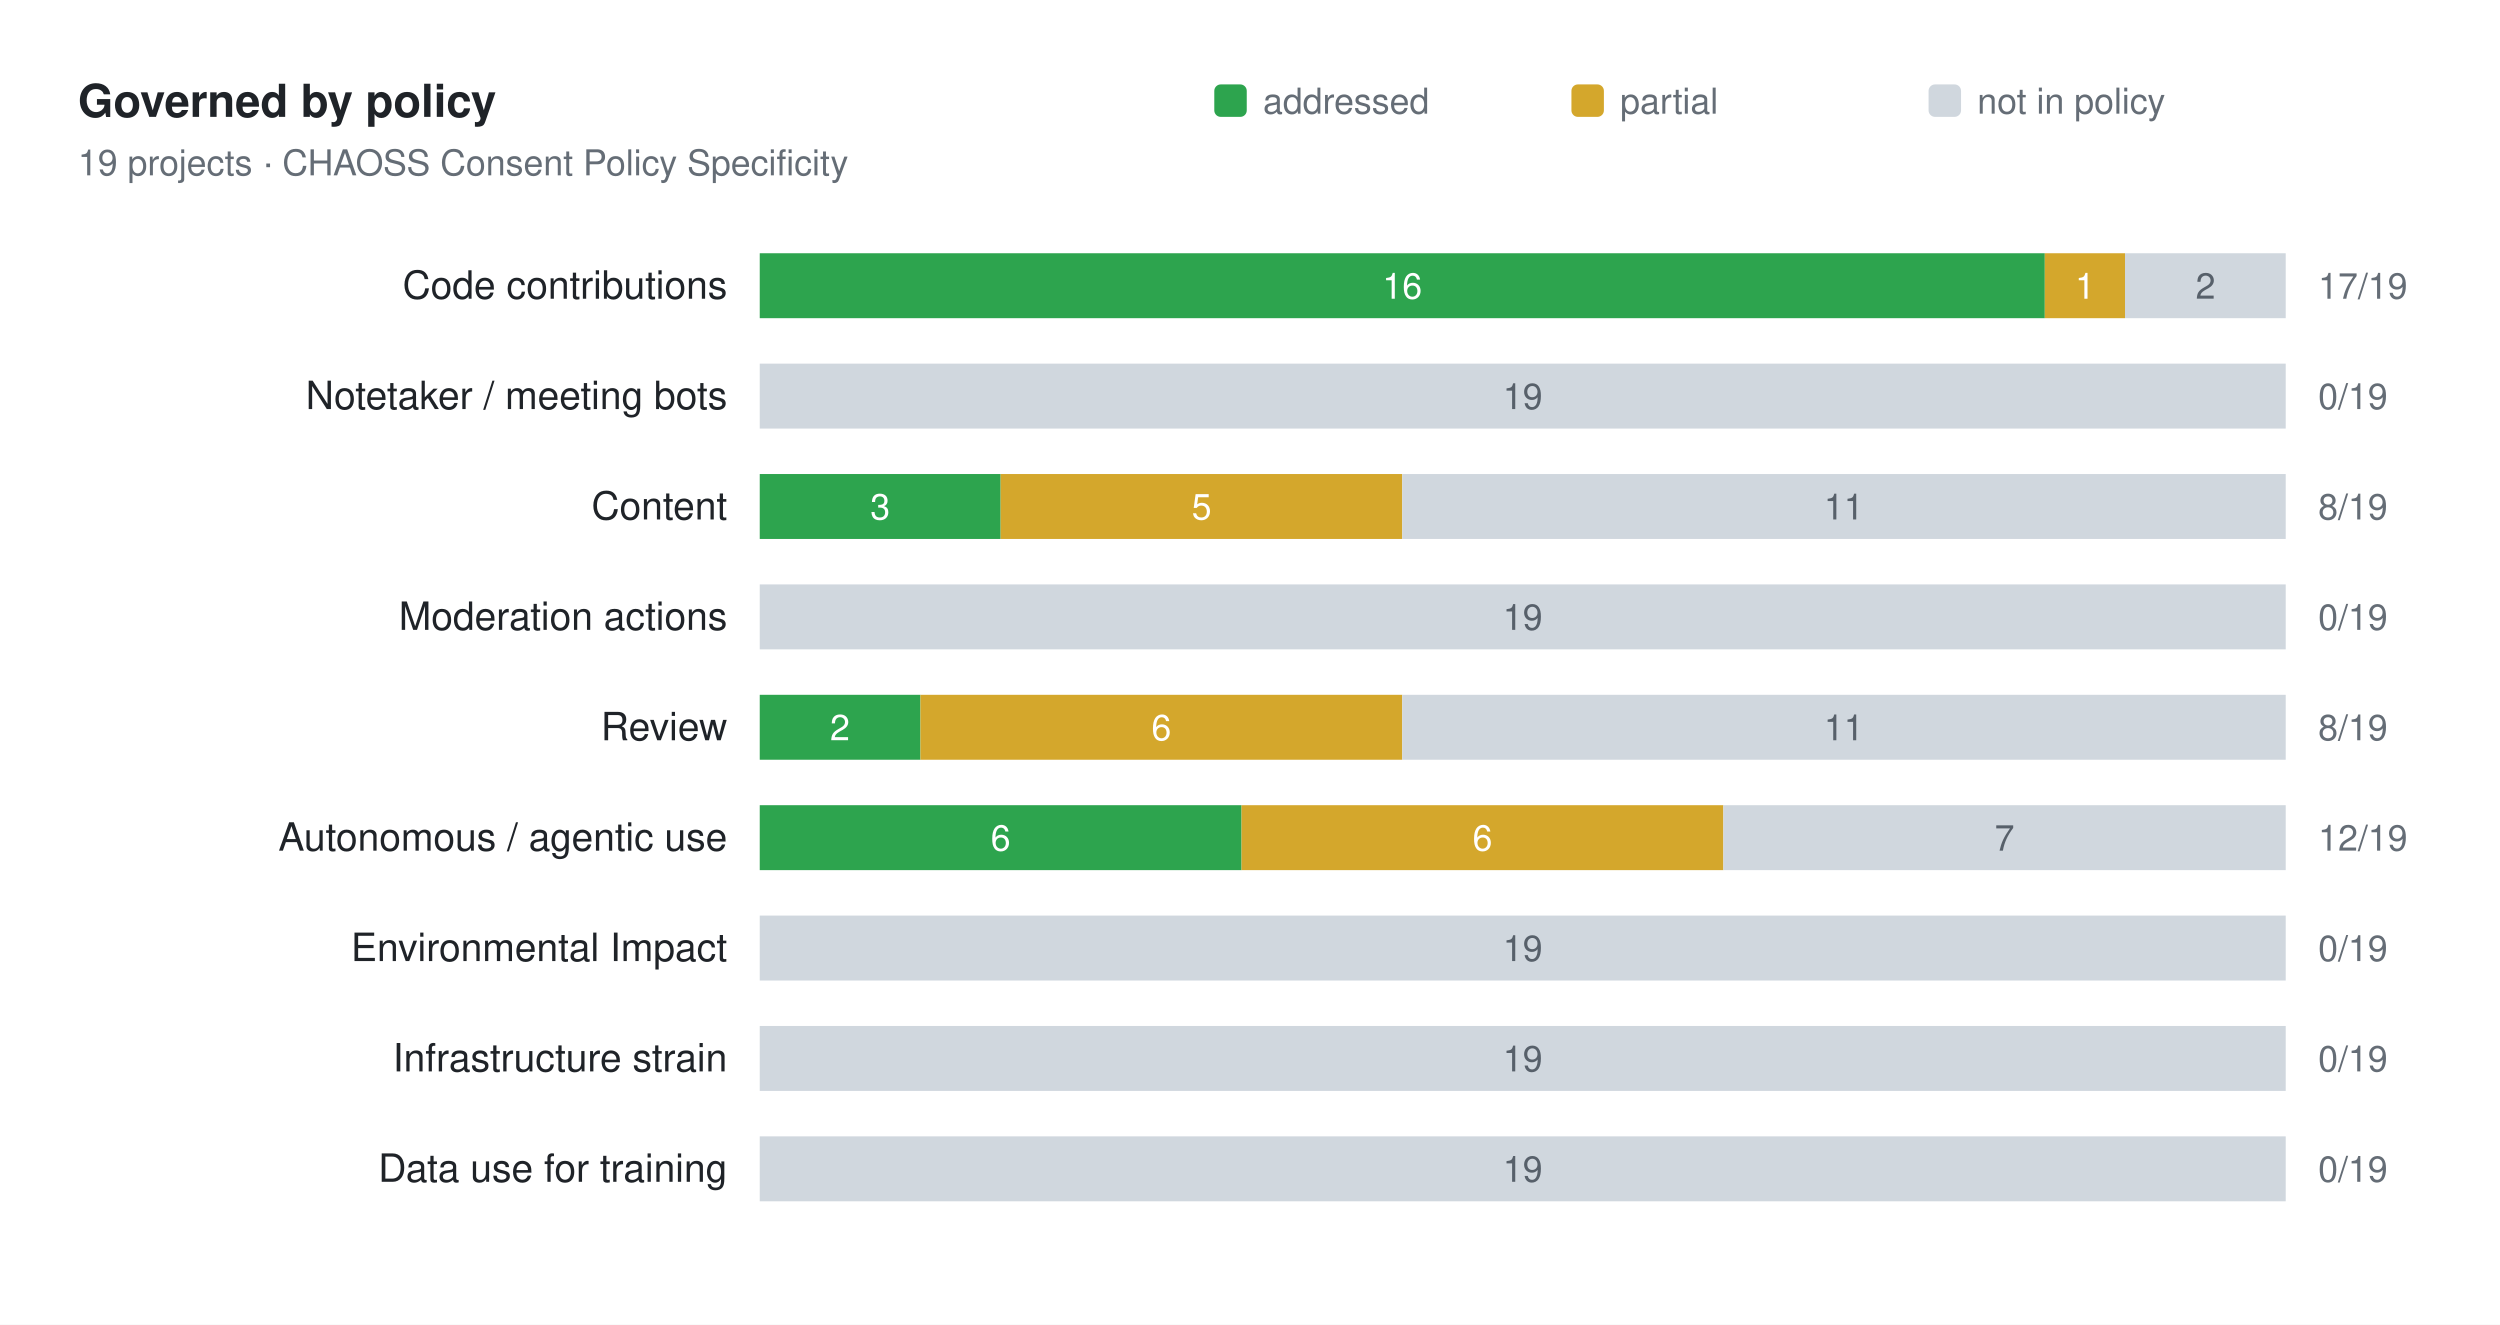
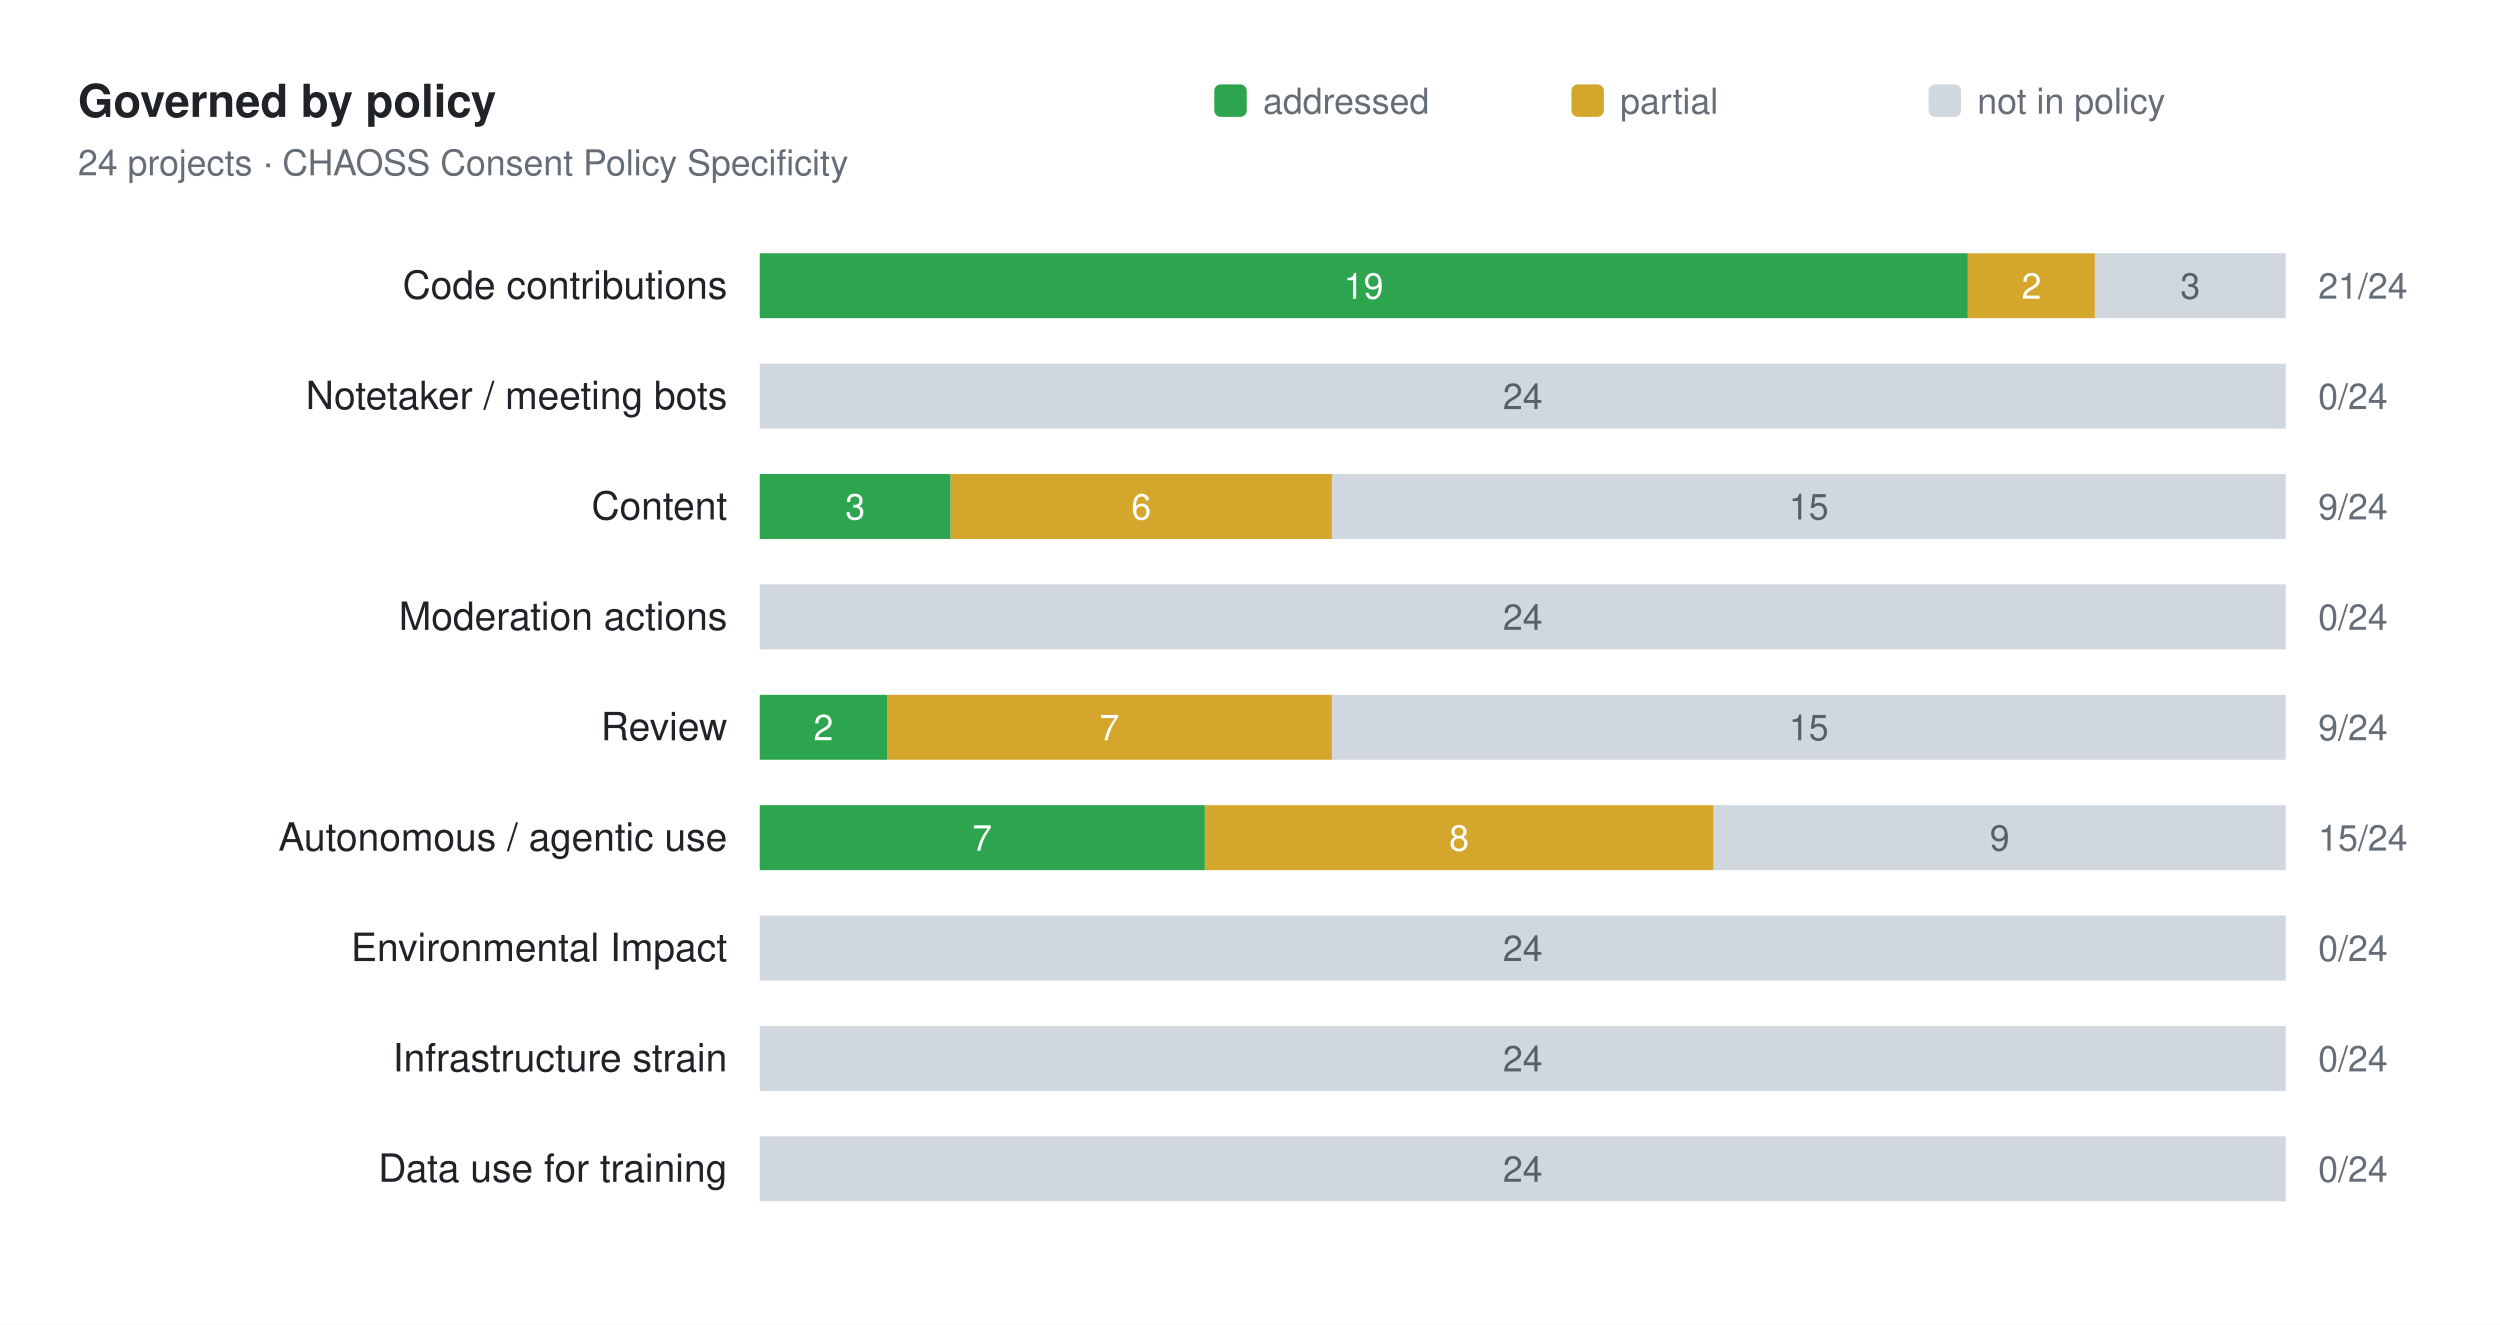
<svg xmlns="http://www.w3.org/2000/svg" width="770" height="408" viewBox="0 0 770 408" font-family="-apple-system,BlinkMacSystemFont,Segoe UI,Helvetica,Arial,sans-serif">
  <rect width="770" height="408" fill="#ffffff" />
  <text x="24" y="36" font-size="14" font-weight="600" fill="#1f2328">Governed by policy</text>
-   <text x="24" y="54" font-size="11" fill="#656d76">19 projects · CHAOSS Consent Policy Specificity</text>
+   <text x="24" y="54" font-size="11" fill="#656d76">24 projects · CHAOSS Consent Policy Specificity</text>
  <rect x="374" y="26" width="10" height="10" rx="2" fill="#2da44e" />
  <text x="389" y="35" font-size="11" fill="#656d76">addressed</text>
  <rect x="484" y="26" width="10" height="10" rx="2" fill="#d4a72c" />
  <text x="499" y="35" font-size="11" fill="#656d76">partial</text>
  <rect x="594" y="26" width="10" height="10" rx="2" fill="#d0d7de" />
  <text x="609" y="35" font-size="11" fill="#656d76">not in policy</text>
  <text x="224" y="92" font-size="12" fill="#1f2328" text-anchor="end">Code contributions</text>
-   <rect x="234.0" y="78" width="395.8" height="20" fill="#2da44e" />
-   <text x="431.9" y="92" font-size="11" fill="#ffffff" text-anchor="middle">16</text>
-   <rect x="629.8" y="78" width="24.7" height="20" fill="#d4a72c" />
-   <text x="642.2" y="92" font-size="11" fill="#ffffff" text-anchor="middle">1</text>
-   <rect x="654.5" y="78" width="49.5" height="20" fill="#d0d7de" />
-   <text x="679.3" y="92" font-size="11" fill="#57606a" text-anchor="middle">2</text>
-   <text x="714" y="92" font-size="11" fill="#656d76">17/19</text>
+   <rect x="234.0" y="78" width="372.1" height="20" fill="#2da44e" />
+   <text x="420.0" y="92" font-size="11" fill="#ffffff" text-anchor="middle">19</text>
+   <rect x="606.1" y="78" width="39.2" height="20" fill="#d4a72c" />
+   <text x="625.7" y="92" font-size="11" fill="#ffffff" text-anchor="middle">2</text>
+   <rect x="645.2" y="78" width="58.8" height="20" fill="#d0d7de" />
+   <text x="674.6" y="92" font-size="11" fill="#57606a" text-anchor="middle">3</text>
+   <text x="714" y="92" font-size="11" fill="#656d76">21/24</text>
  <text x="224" y="126" font-size="12" fill="#1f2328" text-anchor="end">Notetaker / meeting bots</text>
  <rect x="234.0" y="112" width="470.0" height="20" fill="#d0d7de" />
-   <text x="469.0" y="126" font-size="11" fill="#57606a" text-anchor="middle">19</text>
-   <text x="714" y="126" font-size="11" fill="#656d76">0/19</text>
+   <text x="469.0" y="126" font-size="11" fill="#57606a" text-anchor="middle">24</text>
+   <text x="714" y="126" font-size="11" fill="#656d76">0/24</text>
  <text x="224" y="160" font-size="12" fill="#1f2328" text-anchor="end">Content</text>
-   <rect x="234.0" y="146" width="74.2" height="20" fill="#2da44e" />
-   <text x="271.1" y="160" font-size="11" fill="#ffffff" text-anchor="middle">3</text>
-   <rect x="308.2" y="146" width="123.7" height="20" fill="#d4a72c" />
-   <text x="370.1" y="160" font-size="11" fill="#ffffff" text-anchor="middle">5</text>
-   <rect x="431.9" y="146" width="272.1" height="20" fill="#d0d7de" />
-   <text x="567.9" y="160" font-size="11" fill="#57606a" text-anchor="middle">11</text>
-   <text x="714" y="160" font-size="11" fill="#656d76">8/19</text>
+   <rect x="234.0" y="146" width="58.8" height="20" fill="#2da44e" />
+   <text x="263.4" y="160" font-size="11" fill="#ffffff" text-anchor="middle">3</text>
+   <rect x="292.8" y="146" width="117.5" height="20" fill="#d4a72c" />
+   <text x="351.5" y="160" font-size="11" fill="#ffffff" text-anchor="middle">6</text>
+   <rect x="410.2" y="146" width="293.8" height="20" fill="#d0d7de" />
+   <text x="557.1" y="160" font-size="11" fill="#57606a" text-anchor="middle">15</text>
+   <text x="714" y="160" font-size="11" fill="#656d76">9/24</text>
  <text x="224" y="194" font-size="12" fill="#1f2328" text-anchor="end">Moderation actions</text>
  <rect x="234.0" y="180" width="470.0" height="20" fill="#d0d7de" />
-   <text x="469.0" y="194" font-size="11" fill="#57606a" text-anchor="middle">19</text>
-   <text x="714" y="194" font-size="11" fill="#656d76">0/19</text>
+   <text x="469.0" y="194" font-size="11" fill="#57606a" text-anchor="middle">24</text>
+   <text x="714" y="194" font-size="11" fill="#656d76">0/24</text>
  <text x="224" y="228" font-size="12" fill="#1f2328" text-anchor="end">Review</text>
-   <rect x="234.0" y="214" width="49.5" height="20" fill="#2da44e" />
-   <text x="258.7" y="228" font-size="11" fill="#ffffff" text-anchor="middle">2</text>
-   <rect x="283.5" y="214" width="148.4" height="20" fill="#d4a72c" />
-   <text x="357.7" y="228" font-size="11" fill="#ffffff" text-anchor="middle">6</text>
-   <rect x="431.9" y="214" width="272.1" height="20" fill="#d0d7de" />
-   <text x="567.9" y="228" font-size="11" fill="#57606a" text-anchor="middle">11</text>
-   <text x="714" y="228" font-size="11" fill="#656d76">8/19</text>
+   <rect x="234.0" y="214" width="39.2" height="20" fill="#2da44e" />
+   <text x="253.6" y="228" font-size="11" fill="#ffffff" text-anchor="middle">2</text>
+   <rect x="273.2" y="214" width="137.1" height="20" fill="#d4a72c" />
+   <text x="341.7" y="228" font-size="11" fill="#ffffff" text-anchor="middle">7</text>
+   <rect x="410.2" y="214" width="293.8" height="20" fill="#d0d7de" />
+   <text x="557.1" y="228" font-size="11" fill="#57606a" text-anchor="middle">15</text>
+   <text x="714" y="228" font-size="11" fill="#656d76">9/24</text>
  <text x="224" y="262" font-size="12" fill="#1f2328" text-anchor="end">Autonomous / agentic use</text>
-   <rect x="234.0" y="248" width="148.4" height="20" fill="#2da44e" />
-   <text x="308.2" y="262" font-size="11" fill="#ffffff" text-anchor="middle">6</text>
-   <rect x="382.4" y="248" width="148.4" height="20" fill="#d4a72c" />
-   <text x="456.6" y="262" font-size="11" fill="#ffffff" text-anchor="middle">6</text>
-   <rect x="530.8" y="248" width="173.2" height="20" fill="#d0d7de" />
-   <text x="617.4" y="262" font-size="11" fill="#57606a" text-anchor="middle">7</text>
-   <text x="714" y="262" font-size="11" fill="#656d76">12/19</text>
+   <rect x="234.0" y="248" width="137.1" height="20" fill="#2da44e" />
+   <text x="302.5" y="262" font-size="11" fill="#ffffff" text-anchor="middle">7</text>
+   <rect x="371.1" y="248" width="156.7" height="20" fill="#d4a72c" />
+   <text x="449.4" y="262" font-size="11" fill="#ffffff" text-anchor="middle">8</text>
+   <rect x="527.8" y="248" width="176.2" height="20" fill="#d0d7de" />
+   <text x="615.9" y="262" font-size="11" fill="#57606a" text-anchor="middle">9</text>
+   <text x="714" y="262" font-size="11" fill="#656d76">15/24</text>
  <text x="224" y="296" font-size="12" fill="#1f2328" text-anchor="end">Environmental Impact</text>
  <rect x="234.0" y="282" width="470.0" height="20" fill="#d0d7de" />
-   <text x="469.0" y="296" font-size="11" fill="#57606a" text-anchor="middle">19</text>
-   <text x="714" y="296" font-size="11" fill="#656d76">0/19</text>
+   <text x="469.0" y="296" font-size="11" fill="#57606a" text-anchor="middle">24</text>
+   <text x="714" y="296" font-size="11" fill="#656d76">0/24</text>
  <text x="224" y="330" font-size="12" fill="#1f2328" text-anchor="end">Infrastructure strain</text>
  <rect x="234.0" y="316" width="470.0" height="20" fill="#d0d7de" />
-   <text x="469.0" y="330" font-size="11" fill="#57606a" text-anchor="middle">19</text>
-   <text x="714" y="330" font-size="11" fill="#656d76">0/19</text>
+   <text x="469.0" y="330" font-size="11" fill="#57606a" text-anchor="middle">24</text>
+   <text x="714" y="330" font-size="11" fill="#656d76">0/24</text>
  <text x="224" y="364" font-size="12" fill="#1f2328" text-anchor="end">Data use for training</text>
  <rect x="234.0" y="350" width="470.0" height="20" fill="#d0d7de" />
-   <text x="469.0" y="364" font-size="11" fill="#57606a" text-anchor="middle">19</text>
-   <text x="714" y="364" font-size="11" fill="#656d76">0/19</text>
+   <text x="469.0" y="364" font-size="11" fill="#57606a" text-anchor="middle">24</text>
+   <text x="714" y="364" font-size="11" fill="#656d76">0/24</text>
</svg>
